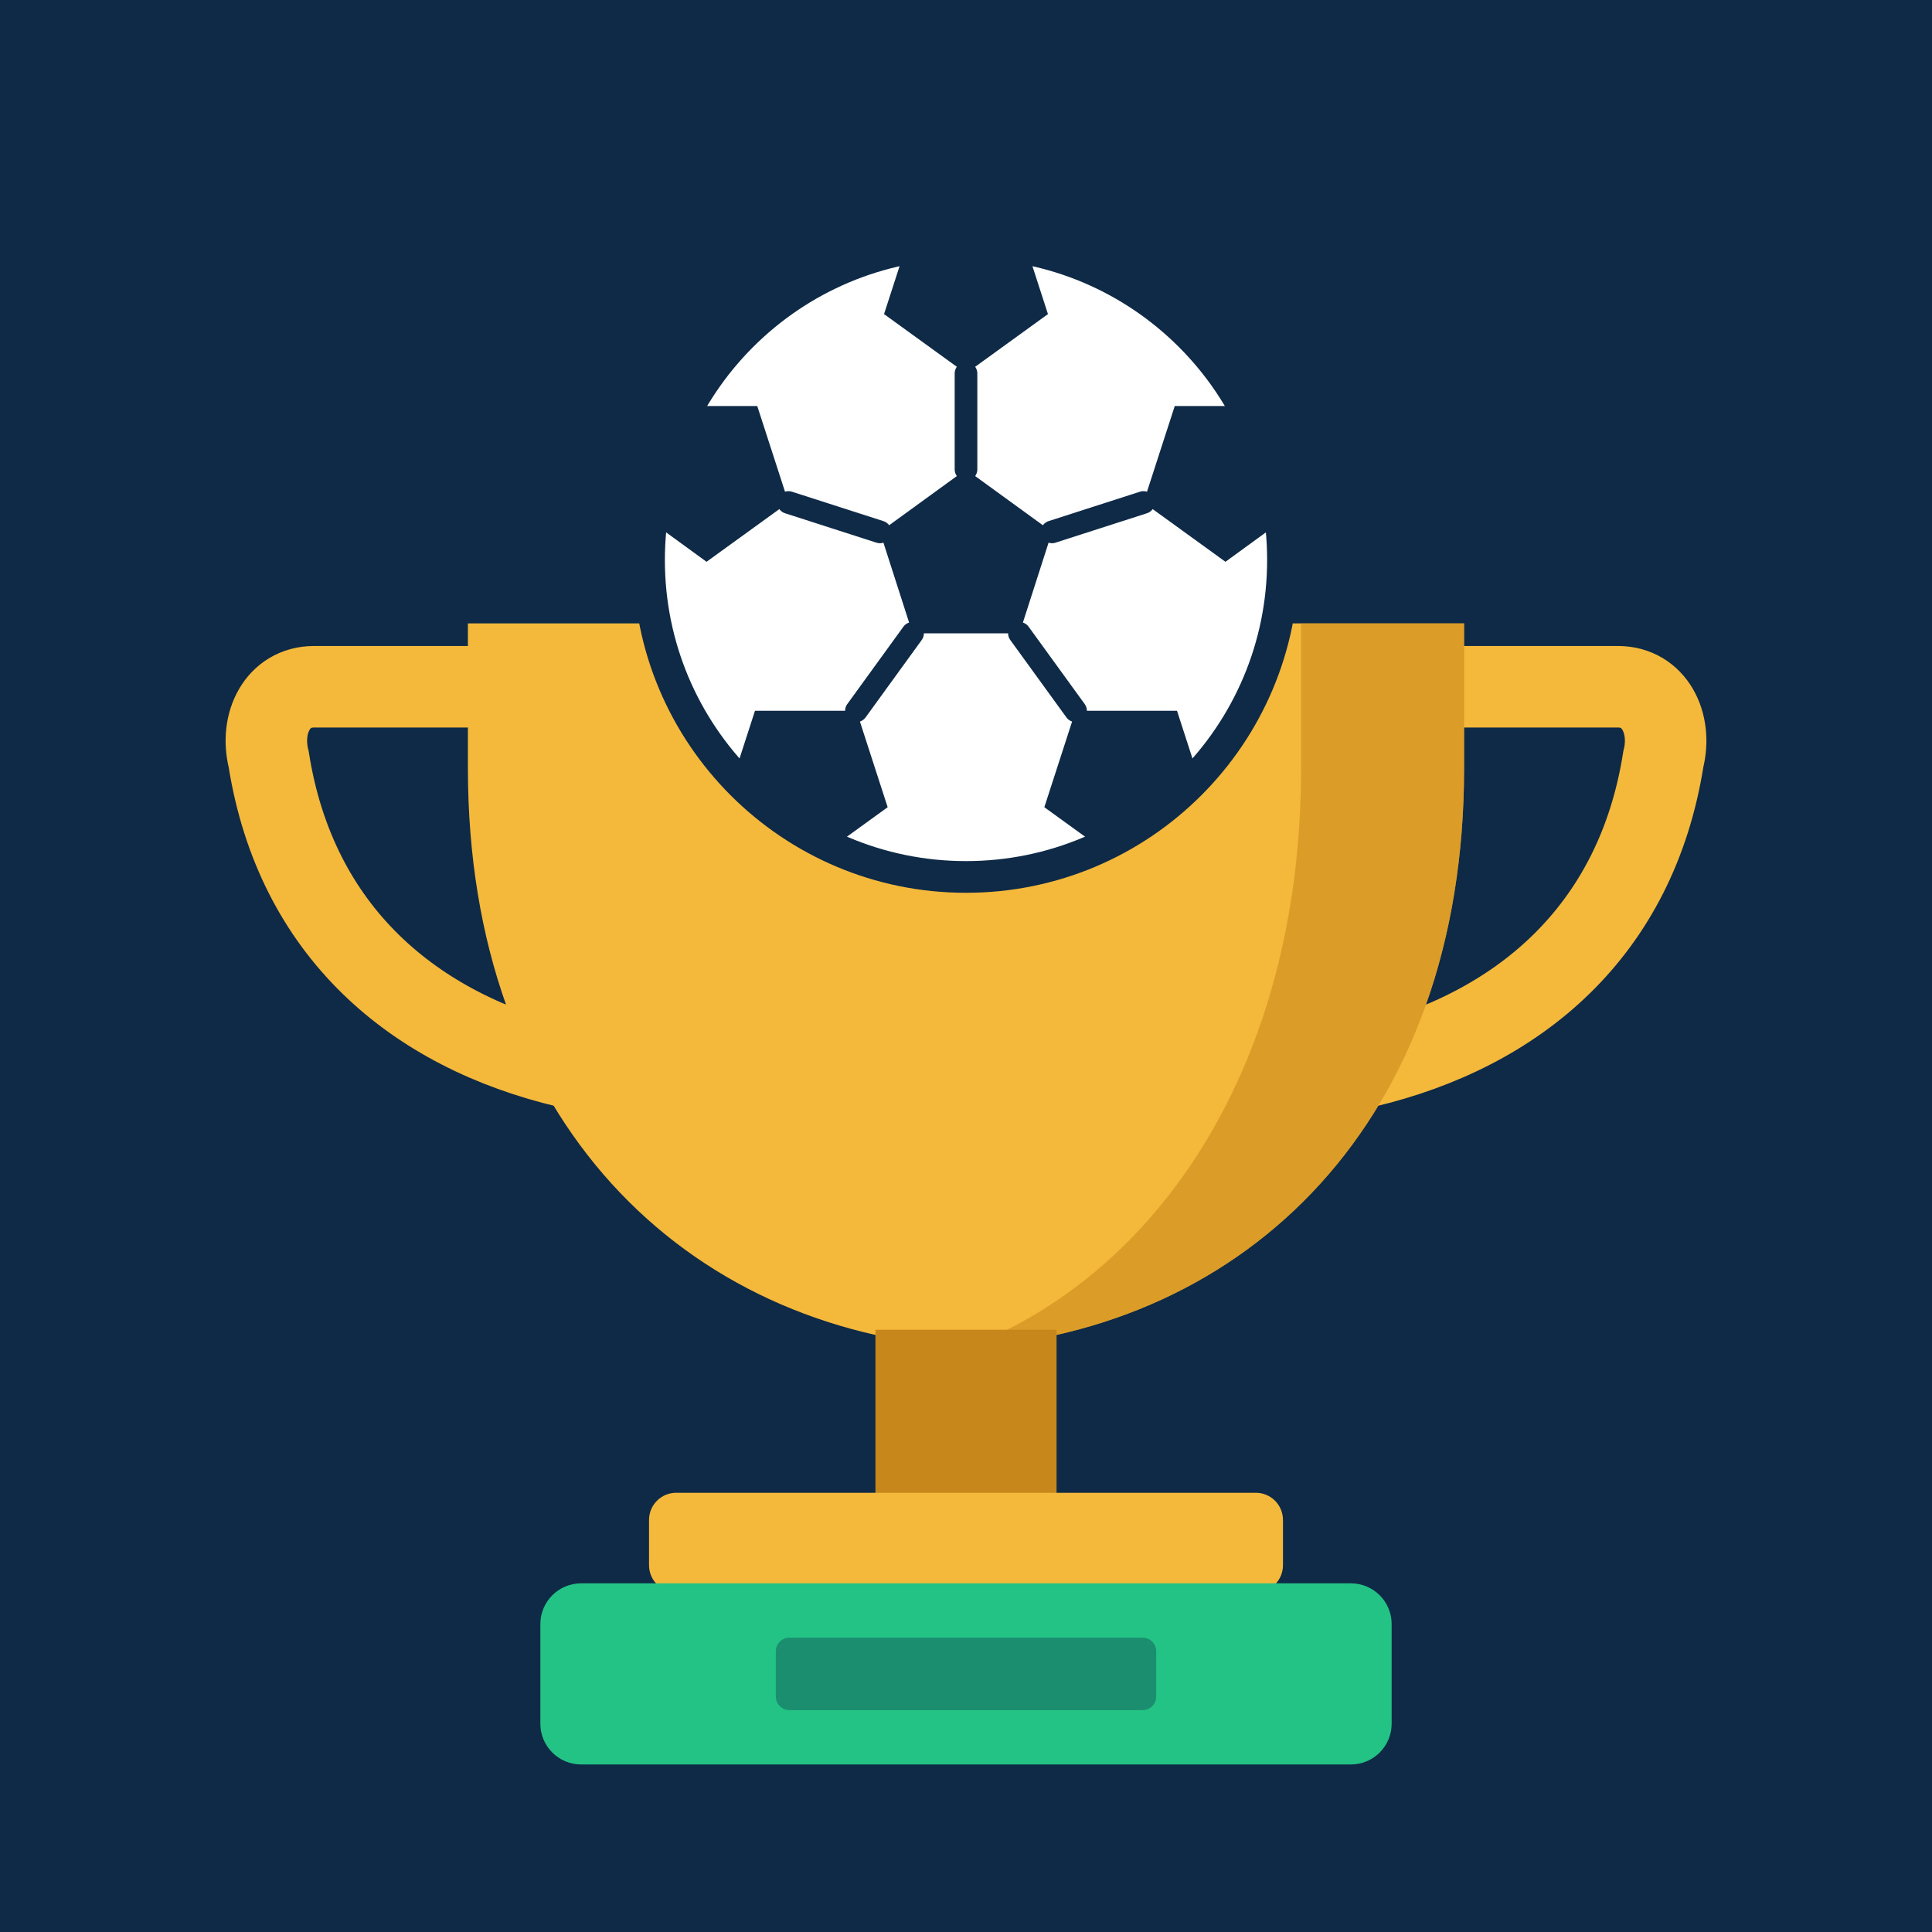
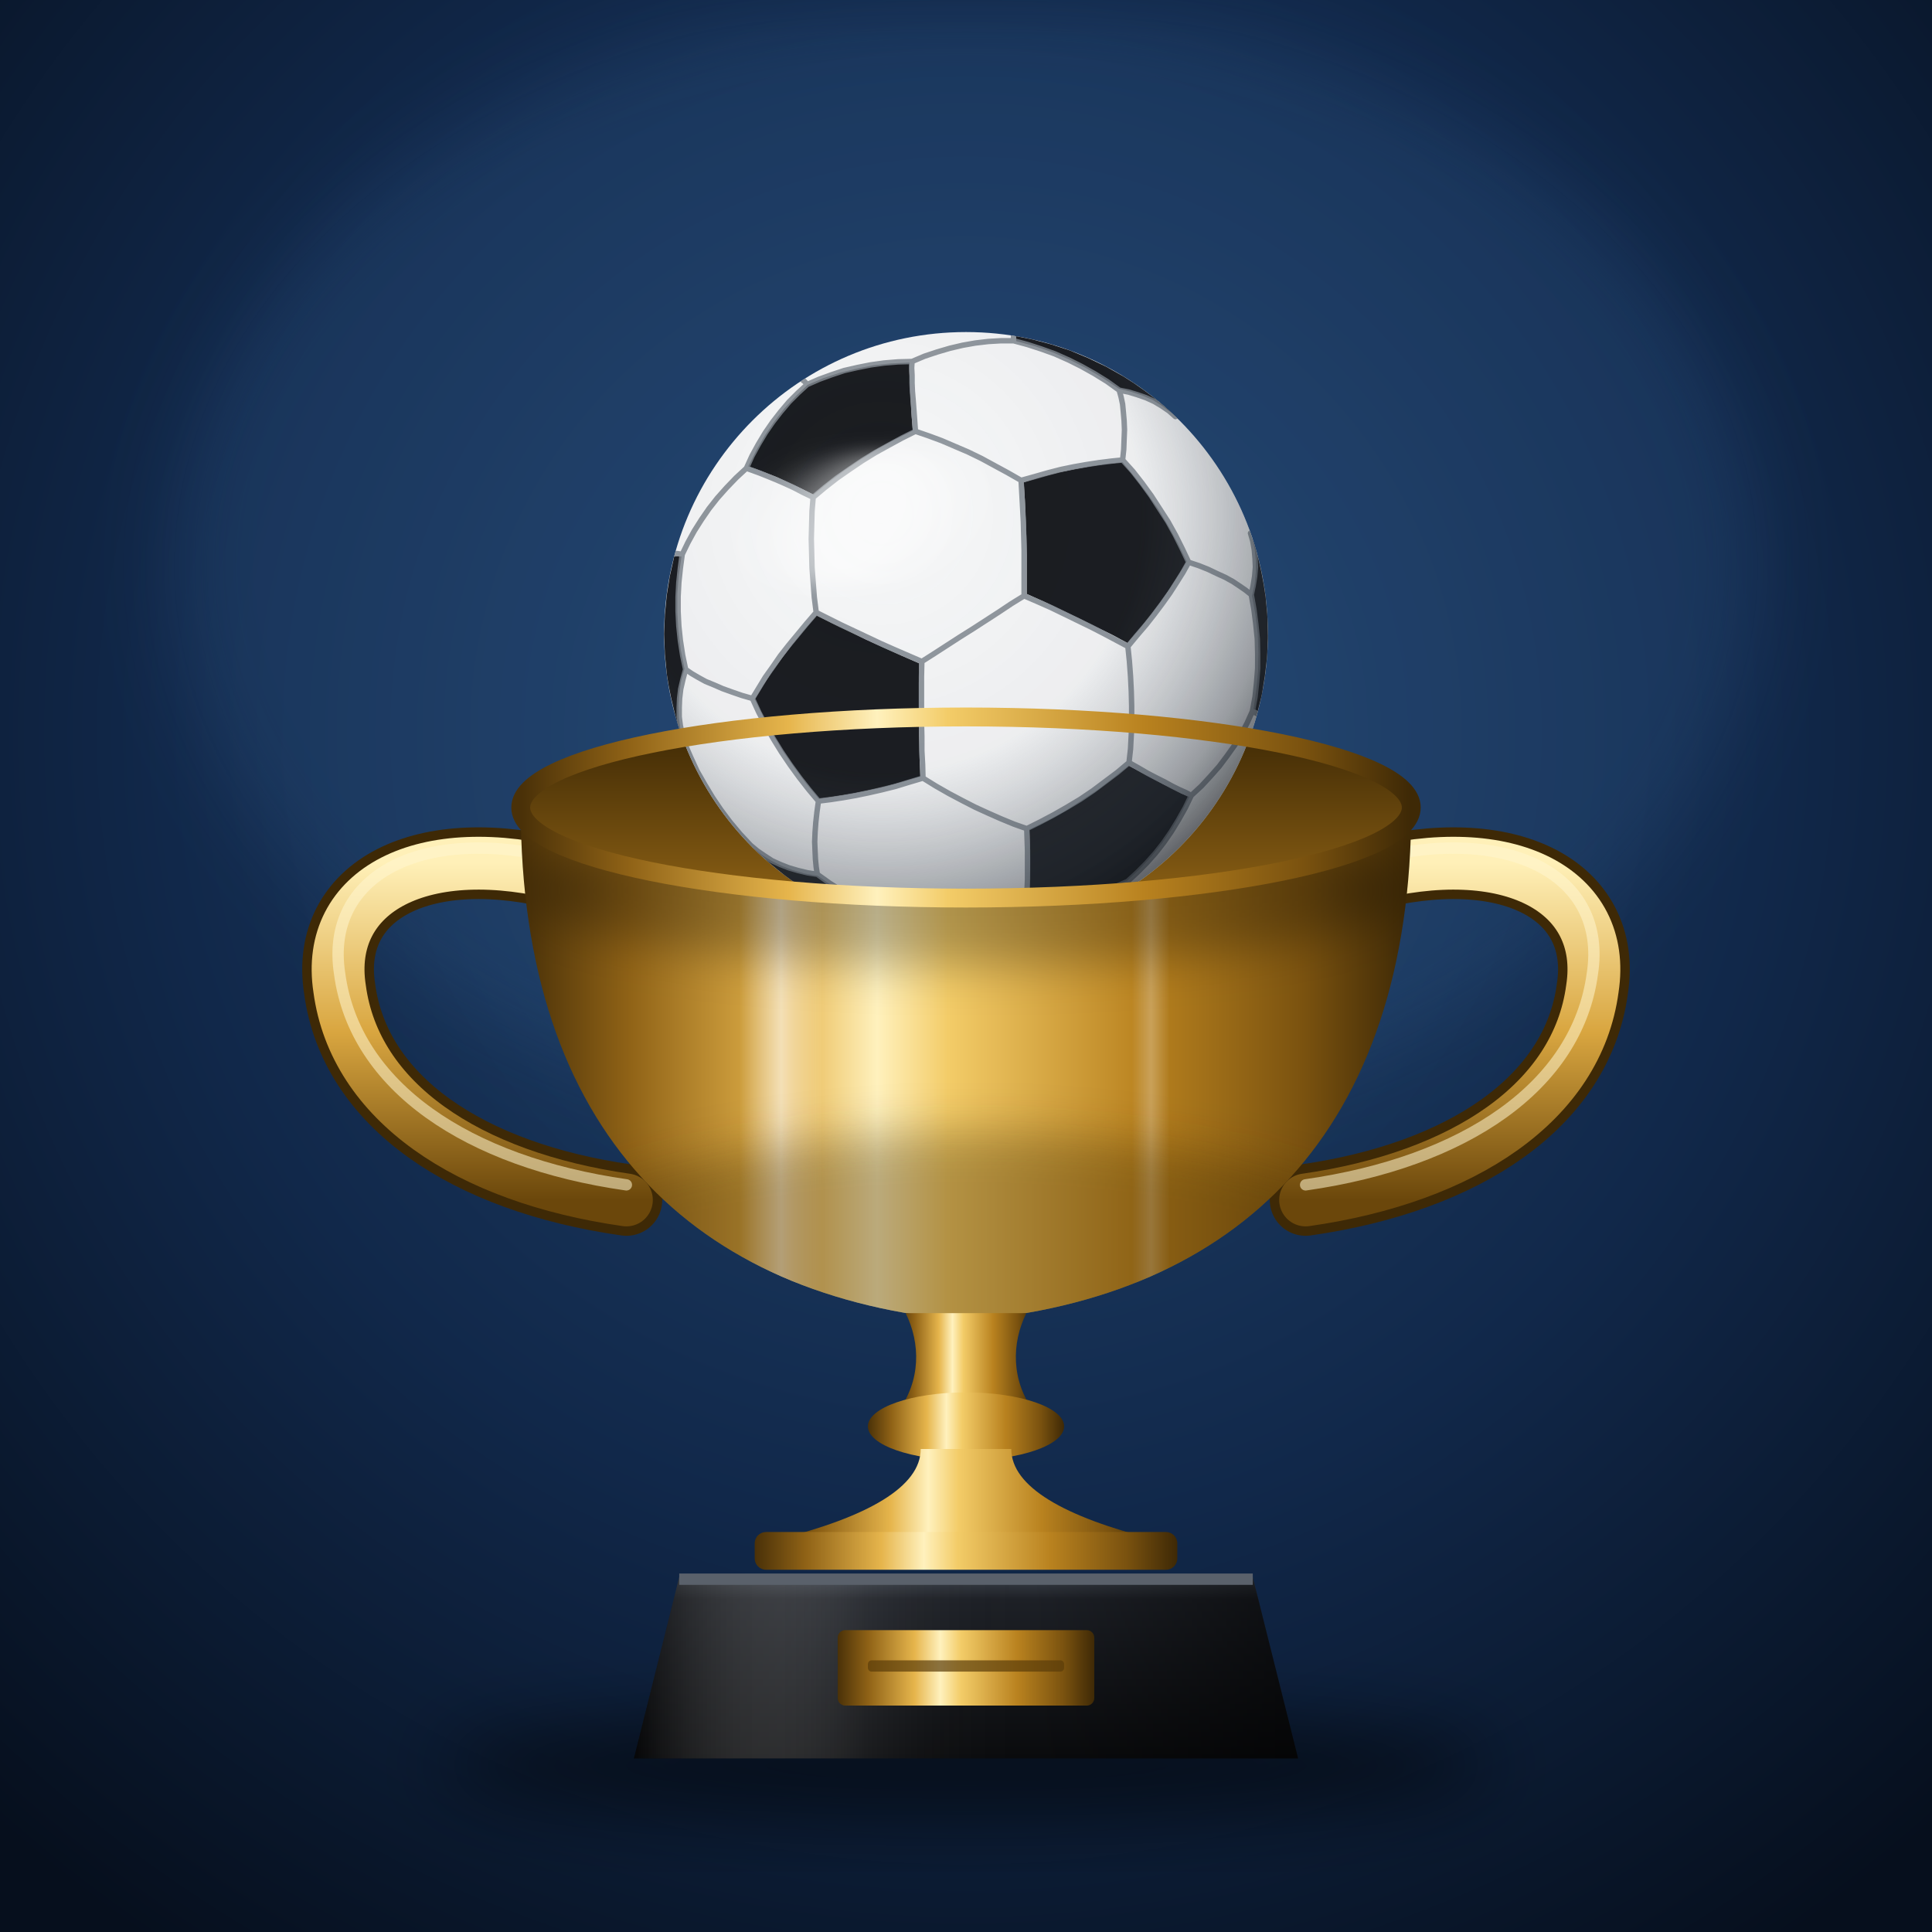
<svg xmlns="http://www.w3.org/2000/svg" viewBox="0 0 512 512">
-   <rect width="512" height="512" fill="#0F2A47" />
-   <g transform="translate(256 266) scale(1.2) translate(-256 -266)">
-     <path d="M150 196 H112 C104 196 100 204 102 212 C108 250 134 272 168 280" fill="none" stroke="#F4B83A" stroke-width="18" stroke-linecap="round" />
-     <path d="M362 196 H400 C408 196 412 204 410 212 C404 250 378 272 344 280" fill="none" stroke="#F4B83A" stroke-width="18" stroke-linecap="round" />
-     <path d="M146 182 H366 V214 C366 292 318 338 256 342 C194 338 146 292 146 214 Z" fill="#F4B83A" />
-     <path d="M256 342 C318 338 366 292 366 214 V182 H330 V214 C330 280 298 326 256 342 Z" fill="#C8871A" opacity=".55" />
-     <rect x="236" y="338" width="40" height="40" fill="#C8871A" />
-     <rect x="186" y="374" width="140" height="22" rx="6" fill="#F4B83A" />
-     <rect x="162" y="394" width="188" height="40" rx="9" fill="#22C384" />
-     <rect x="214" y="406" width="84" height="16" rx="3" fill="#0F2A47" opacity=".35" />
-     <g>
-       <clipPath id="ysrbc">
-         <circle cx="256" cy="168" r="70" />
-       </clipPath>
-       <circle cx="256" cy="168" r="70" fill="#FFFFFF" />
-       <g clip-path="url(#ysrbc)" fill="#0F2A47">
-         <polygon points="256.0,148.0 275.0,161.8 267.8,184.2 244.2,184.2 237.0,161.8" />
-         <polygon points="267.2,92.4 274.1,113.7 256.0,126.8 237.9,113.7 244.8,92.4" />
-         <polygon points="331.3,155.3 313.3,168.4 295.2,155.3 302.1,134.0 324.4,134.0" />
-         <polygon points="291.4,235.7 273.3,222.6 280.2,201.3 302.6,201.3 309.5,222.6" />
-         <polygon points="202.5,222.6 209.4,201.3 231.8,201.3 238.7,222.6 220.6,235.7" />
-         <polygon points="187.6,134.0 209.9,134.0 216.8,155.3 198.7,168.4 180.7,155.3" />
-       </g>
-       <path d="M256.0 148.0L256.0 126.8M275.0 161.8L295.2 155.3M267.8 184.2L280.2 201.3M244.2 184.2L231.8 201.3M237.0 161.8L216.8 155.3" stroke="#0F2A47" stroke-width="5" stroke-linecap="round" fill="none" clip-path="url(#ysrbc)" />
-       <circle cx="256" cy="168" r="70" fill="none" stroke="#0F2A47" stroke-width="7" />
+   <defs>
+     <linearGradient id="yg" x1="0" x2="1" y1="0" y2="0">
+       <stop offset="0" stop-color="#4a3108" />
+       <stop offset=".12" stop-color="#8f6216" />
+       <stop offset=".3" stop-color="#e6b54c" />
+       <stop offset=".4" stop-color="#fff1bd" />
+       <stop offset=".48" stop-color="#f3cc68" />
+       <stop offset=".7" stop-color="#b9821f" />
+       <stop offset=".88" stop-color="#7a520f" />
+       <stop offset="1" stop-color="#3e2906" />
+     </linearGradient>
+     <linearGradient id="ygv" x1="0" x2="0" y1="0" y2="1">
+       <stop offset="0" stop-color="#fff0b8" />
+       <stop offset=".5" stop-color="#d9a640" />
+       <stop offset="1" stop-color="#6b470b" />
+     </linearGradient>
+     <linearGradient id="yin" x1="0" x2="0" y1="0" y2="1">
+       <stop offset="0" stop-color="#3a2604" />
+       <stop offset="1" stop-color="#8a5f14" />
+     </linearGradient>
+     <radialGradient id="ybg" cx=".5" cy=".38" r=".75">
+       <stop offset="0" stop-color="#22466f" />
+       <stop offset=".55" stop-color="#11284a" />
+       <stop offset="1" stop-color="#060f1d" />
+     </radialGradient>
+     <radialGradient id="yshade" cx=".36" cy=".3" r=".78">
+       <stop offset="0" stop-color="#fff" stop-opacity="0" />
+       <stop offset=".55" stop-color="#5b6470" stop-opacity=".05" />
+       <stop offset=".85" stop-color="#2a313a" stop-opacity=".45" />
+       <stop offset="1" stop-color="#0b0e12" stop-opacity=".75" />
+     </radialGradient>
+     <linearGradient id="ypl" x1="0" x2="0" y1="0" y2="1">
+       <stop offset="0" stop-color="#3a3f47" />
+       <stop offset=".12" stop-color="#1d2026" />
+       <stop offset="1" stop-color="#0a0b0d" />
+     </linearGradient>
+     <linearGradient id="yplh" x1="0" x2="1" y1="0" y2="0">
+       <stop offset="0" stop-color="#000" stop-opacity=".5" />
+       <stop offset=".35" stop-color="#fff" stop-opacity=".07" />
+       <stop offset=".6" stop-color="#000" stop-opacity="0" />
+       <stop offset="1" stop-color="#000" stop-opacity=".55" />
+     </linearGradient>
+     <linearGradient id="yspec" x1="0" x2="1">
+       <stop offset="0" stop-color="#fff" stop-opacity="0" />
+       <stop offset=".5" stop-color="#fff" stop-opacity=".75" />
+       <stop offset="1" stop-color="#fff" stop-opacity="0" />
+     </linearGradient>
+     <filter id="yblur" x="-50%" y="-50%" width="200%" height="200%">
+       <feGaussianBlur stdDeviation="6" />
+     </filter>
+     <filter id="ysoft" x="-50%" y="-50%" width="200%" height="200%">
+       <feGaussianBlur stdDeviation="10" />
+     </filter>
+     <clipPath id="yclip">
+       <circle cx="256" cy="168" r="80" />
+     </clipPath>
+     <clipPath id="ybody">
+       <path d="M138 214 A118 24 0 0 0 374 214 C374 300 328 344 256 350 C184 344 138 300 138 214 Z" />
+     </clipPath>
+   </defs>
+   <rect width="512" height="512" fill="url(#ybg)" />
+   <ellipse cx="256" cy="150" rx="210" ry="150" fill="#3b6aa0" opacity=".18" filter="url(#ysoft)" />
+   <ellipse cx="256" cy="468" rx="140" ry="14" fill="#000" opacity=".55" filter="url(#ysoft)" />
+   <path d="M150 232 C112 222 86 236 90 262 C94 292 124 312 166 318" fill="none" stroke="#3e2906" stroke-width="19" stroke-linecap="round" />
+   <path d="M150 232 C112 222 86 236 90 262 C94 292 124 312 166 318" fill="none" stroke="url(#ygv)" stroke-width="14" stroke-linecap="round" />
+   <path d="M150 232 C112 222 86 236 90 262 C94 292 124 312 166 318" fill="none" stroke="#fff6d0" stroke-width="3" stroke-linecap="round" opacity=".55" transform="translate(0 -4)" />
+   <path d="M362 232 C400 222 426 236 422 262 C418 292 388 312 346 318" fill="none" stroke="#3e2906" stroke-width="19" stroke-linecap="round" />
+   <path d="M362 232 C400 222 426 236 422 262 C418 292 388 312 346 318" fill="none" stroke="url(#ygv)" stroke-width="14" stroke-linecap="round" />
+   <path d="M362 232 C400 222 426 236 422 262 C418 292 388 312 346 318" fill="none" stroke="#fff6d0" stroke-width="3" stroke-linecap="round" opacity=".55" transform="translate(0 -4)" />
+   <ellipse cx="256" cy="214" rx="118" ry="24" fill="url(#yin)" />
+   <g>
+     <circle cx="256" cy="168" r="80" fill="#f4f5f6" />
+     <g clip-path="url(#yclip)">
+       <polygon points="243.6,175.8 238.8,173.7 234.1,171.6 229.5,169.5 225.0,167.3 220.6,165.2 216.4,163.1 213.2,166.8 210.1,170.6 207.3,174.3 204.6,178.0 202.2,181.7 200.0,185.3 202.3,190.0 204.8,194.6 207.5,199.1 210.5,203.4 213.6,207.6 217.0,211.7 221.2,211.1 225.5,210.4 230.0,209.5 234.5,208.5 239.2,207.2 243.9,205.8 243.7,201.1 243.6,196.2 243.5,191.2 243.5,186.2 243.5,181.0" fill="#17191d" />
+       <polygon points="332.2,187.9 332.9,188.2 333.2,188.4 333.3,188.6 333.3,188.7 333.2,188.8 333.2,188.9 334.4,184.1 335.2,179.1 335.8,174.0 336.0,168.8 335.9,163.5 335.4,158.2 334.9,154.9 334.3,151.7 333.6,148.6 332.8,145.6 331.9,142.7 330.9,139.9 331.9,142.7 332.5,145.5 332.8,148.5 332.8,151.6 332.5,154.7 331.8,157.9 332.7,162.9 333.3,168.0 333.5,173.0 333.4,178.0 332.9,183.0" fill="#17191d" />
+       <polygon points="298.7,233.4 302.0,230.3 305.1,227.0 308.0,223.4 310.6,219.6 313.0,215.5 315.2,211.2 313.1,210.3 310.8,209.1 308.2,207.8 305.4,206.3 302.4,204.7 299.1,202.9 295.1,206.1 290.9,209.3 286.5,212.2 282.1,215.0 277.5,217.5 272.8,219.8 272.9,223.6 273.0,227.2 273.0,230.5 272.9,233.5 272.8,236.3 272.5,238.7 277.2,238.6 281.8,238.2 286.2,237.4 290.6,236.4 294.7,235.0" fill="#17191d" />
+       <polygon points="297.8,99.8 293.2,97.2 288.4,94.9 283.6,92.9 278.7,91.3 273.8,90.0 268.9,89.0 269.0,89.1 269.1,89.1 269.2,89.1 269.3,89.2 269.3,89.6 269.3,90.4 274.1,91.7 278.8,93.3 283.4,95.3 287.9,97.6 292.3,100.2 296.5,103.0 299.7,103.8 302.7,104.8 305.5,106.0 308.0,107.6 310.4,109.4 312.5,111.4 310.4,109.3 308.1,107.3 305.8,105.4 303.3,103.5 300.6,101.6" fill="#17191d" />
+       <polygon points="215.6,131.1 219.6,127.8 223.9,124.6 228.2,121.7 232.7,118.9 237.3,116.4 241.9,114.1 241.6,110.4 241.4,107.0 241.2,103.8 241.1,101.0 241.0,98.4 241.0,96.1 236.2,96.3 231.5,96.8 227.0,97.7 222.5,98.8 218.2,100.2 214.0,102.0 210.9,105.0 207.9,108.2 205.2,111.7 202.7,115.4 200.4,119.4 198.3,123.6 200.6,124.4 203.2,125.4 206.0,126.5 209.0,127.9 212.2,129.4" fill="#17191d" />
+       <polygon points="176.7,178.6 177.2,181.7 177.8,184.7 178.5,187.7 179.2,190.5 180.1,193.3 181.1,196.1 180.3,193.2 179.9,190.1 179.8,187.0 180.0,183.8 180.5,180.5 181.4,177.2 180.4,172.2 179.8,167.2 179.5,162.3 179.5,157.3 179.9,152.4 180.6,147.5 179.6,147.4 179.0,147.4 178.7,147.4 178.7,147.5 178.6,147.7 178.6,147.8 177.5,152.7 176.7,157.7 176.2,162.9 176.0,168.0 176.2,173.3" fill="#17191d" />
+       <polygon points="199.5,224.6 201.6,226.6 203.8,228.6 206.1,230.5 208.5,232.4 211.0,234.2 213.7,235.9 218.3,238.6 223.0,240.9 227.8,242.9 232.6,244.5 237.5,245.8 242.5,246.9 242.6,246.9 242.7,246.9 242.8,246.9 243.0,246.6 243.2,246.0 243.4,245.1 238.7,243.7 234.1,242.0 229.6,240.0 225.1,237.6 220.9,235.0 216.7,232.1 213.3,231.5 210.1,230.6 207.2,229.5 204.4,228.1 201.8,226.5" fill="#17191d" />
+       <polygon points="271.3,127.8 271.6,132.4 271.8,137.2 272.0,142.1 272.1,147.1 272.1,152.2 272.1,157.4 276.8,159.5 281.4,161.7 286.0,163.9 290.4,166.1 294.7,168.2 298.8,170.4 301.9,166.8 304.9,163.1 307.6,159.5 310.1,155.9 312.4,152.3 314.5,148.8 312.2,144.1 309.7,139.5 307.0,135.0 304.0,130.7 300.8,126.5 297.5,122.5 293.4,122.9 289.3,123.5 284.9,124.3 280.5,125.2 275.9,126.4" fill="#17191d" />
+       <path d="M242.6 114.3 L246.1 115.5 L249.6 116.8 L253.1 118.3 L256.6 119.8 L260.1 121.5 L263.6 123.4 L267.1 125.3 L270.6 127.3 M242.6 114.3 L242.4 111.4 L242.2 108.7 L242.0 106.1 L241.8 103.7 L241.7 101.5 L241.7 99.4 L241.6 97.5 L241.7 95.8 M242.6 114.3 L239.0 116.1 L235.5 118.0 L231.9 120.0 L228.5 122.1 L225.1 124.4 L221.8 126.7 L218.6 129.2 L215.5 131.8 M311.5 110.4 L309.8 108.9 L307.9 107.6 L305.9 106.4 L303.7 105.4 L301.4 104.6 L299.1 103.9 L296.6 103.4 M181.4 196.9 L183.0 200.6 L184.7 204.3 L186.7 207.8 L188.8 211.3 L191.1 214.7 L193.5 217.9 L196.1 221.0 L198.9 224.0 M181.4 196.9 L180.8 194.6 L180.3 192.3 L180.0 190.0 L180.0 187.5 L180.1 185.1 L180.4 182.6 L181.0 180.0 L181.7 177.4 M272.1 219.6 L268.7 218.4 L265.3 217.0 L261.9 215.5 L258.4 213.9 L254.9 212.1 L251.5 210.3 L248.0 208.3 L244.6 206.2 M272.1 219.6 L272.2 222.6 L272.3 225.4 L272.3 228.1 L272.3 230.6 L272.3 233.0 L272.2 235.2 L272.0 237.2 L271.8 239.0 M272.1 219.6 L275.7 217.8 L279.3 215.9 L282.8 213.9 L286.3 211.8 L289.7 209.5 L292.9 207.1 L296.1 204.7 L299.2 202.1 M243.5 247.0 L243.6 246.8 L243.7 246.4 L243.9 245.9 L244.1 245.1 M270.6 127.3 L270.8 130.9 L271.0 134.5 L271.2 138.3 L271.3 142.1 L271.4 145.9 L271.4 149.9 L271.4 153.8 L271.4 157.9 M270.6 127.3 L274.2 126.3 L277.7 125.3 L281.2 124.4 L284.6 123.7 L288.0 123.1 L291.3 122.6 L294.5 122.2 L297.5 121.9 M212.8 100.8 L213.1 101.0 L213.4 101.3 L213.9 101.9 M268.6 90.3 L268.6 89.7 L268.6 89.3 L268.6 89.0 M268.6 90.3 L265.3 90.3 L261.9 90.5 L258.5 90.9 L255.1 91.5 L251.7 92.3 L248.3 93.3 L245.0 94.4 L241.7 95.8 M268.6 90.3 L272.3 91.3 L276.0 92.5 L279.6 93.8 L283.2 95.4 L286.6 97.1 L290.0 99.0 L293.4 101.1 L296.6 103.4 M271.4 157.9 L275.1 159.5 L278.7 161.1 L282.2 162.8 L285.7 164.5 L289.2 166.2 L292.5 167.9 L295.7 169.6 L298.9 171.3 M271.4 157.9 L268.0 160.0 L264.7 162.2 L261.3 164.4 L257.9 166.6 L254.4 168.8 L251.0 171.0 L247.6 173.2 L244.3 175.3 M213.9 101.9 L217.1 100.5 L220.4 99.3 L223.7 98.2 L227.2 97.4 L230.7 96.7 L234.3 96.2 L238.0 95.9 L241.7 95.8 M213.9 101.9 L211.5 104.1 L209.1 106.5 L206.9 109.1 L204.8 111.8 L202.8 114.7 L201.0 117.7 L199.3 120.8 L197.8 124.1 M244.6 206.2 L240.9 207.3 L237.3 208.4 L233.7 209.3 L230.2 210.1 L226.8 210.8 L223.4 211.4 L220.1 211.9 L216.9 212.3 M244.6 206.2 L244.5 202.6 L244.3 198.9 L244.3 195.1 L244.2 191.3 L244.2 187.3 L244.2 183.4 L244.2 179.4 L244.3 175.3 M298.8 233.6 L299.1 234.2 L299.3 234.8 L299.4 235.1 L299.3 235.2 M298.8 233.6 L295.8 234.9 L292.6 236.0 L289.3 237.0 L286.0 237.7 L282.5 238.3 L279.0 238.8 L275.5 239.0 L271.8 239.0 M298.8 233.6 L301.4 231.2 L303.8 228.8 L306.2 226.1 L308.4 223.3 L310.4 220.4 L312.3 217.3 L314.1 214.1 L315.7 210.8 M331.4 141.3 L332.0 143.4 L332.4 145.7 L332.6 148.0 L332.7 150.3 L332.5 152.7 L332.1 155.2 L331.6 157.6 M271.8 239.0 L268.4 240.5 L265.0 241.7 L261.5 242.8 L258.0 243.6 L254.5 244.3 L251.1 244.7 L247.6 245.0 L244.1 245.1 M315.7 210.8 L318.4 208.3 L320.8 205.7 L323.1 203.1 L325.2 200.3 L327.2 197.5 L329.0 194.5 L330.5 191.6 L331.9 188.5 M315.7 210.8 L314.2 210.0 L312.4 209.2 L310.6 208.3 L308.6 207.2 L306.4 206.1 L304.1 204.9 L301.7 203.5 L299.2 202.1 M333.1 189.1 L332.9 189.0 L332.5 188.8 L331.9 188.5 M244.1 245.1 L240.5 244.1 L236.9 242.9 L233.3 241.5 L229.8 239.9 L226.4 238.1 L223.1 236.1 L219.8 234.0 L216.6 231.7 M331.6 157.6 L330.1 156.4 L328.5 155.3 L326.7 154.1 L324.7 153.0 L322.5 152.0 L320.2 150.9 L317.7 149.9 L315.0 149.0 M331.6 157.6 L332.3 161.5 L332.8 165.4 L333.2 169.3 L333.3 173.2 L333.3 177.1 L333.0 180.9 L332.6 184.7 L331.9 188.5 M216.3 162.3 L215.8 158.3 L215.5 154.4 L215.2 150.5 L215.1 146.6 L215.0 142.8 L215.1 139.1 L215.2 135.4 L215.5 131.8 M216.3 162.3 L213.8 165.2 L211.4 168.1 L209.0 171.0 L206.8 173.8 L204.8 176.7 L202.8 179.5 L201.1 182.3 L199.4 185.1 M216.3 162.3 L219.5 163.9 L222.9 165.6 L226.3 167.2 L229.7 168.8 L233.3 170.5 L236.9 172.1 L240.6 173.7 L244.3 175.3 M298.9 171.3 L301.3 168.4 L303.7 165.6 L305.9 162.8 L308.0 160.0 L310.0 157.2 L311.8 154.4 L313.5 151.7 L315.0 149.0 M298.9 171.3 L299.3 175.2 L299.6 179.2 L299.8 183.2 L299.9 187.1 L299.9 190.9 L299.8 194.7 L299.6 198.5 L299.2 202.1 M197.8 124.1 L199.5 124.7 L201.4 125.4 L203.4 126.2 L205.6 127.1 L207.9 128.1 L210.3 129.2 L212.8 130.5 L215.5 131.8 M197.8 124.1 L195.1 126.6 L192.5 129.3 L190.1 132.0 L187.9 134.8 L185.9 137.7 L184.0 140.7 L182.3 143.8 L180.8 146.9 M315.0 149.0 L313.3 145.4 L311.5 141.8 L309.5 138.2 L307.3 134.8 L305.1 131.4 L302.7 128.1 L300.2 124.9 L297.5 121.9 M216.9 212.3 L216.5 215.2 L216.2 217.9 L216.0 220.6 L215.9 223.1 L216.0 225.5 L216.1 227.7 L216.3 229.8 L216.6 231.7 M216.9 212.3 L214.3 209.2 L211.8 206.0 L209.4 202.7 L207.1 199.3 L205.0 195.9 L203.0 192.4 L201.1 188.8 L199.4 185.1 M296.6 103.4 L297.1 105.2 L297.5 107.1 L297.7 109.2 L297.9 111.5 L298.0 113.9 L297.9 116.4 L297.8 119.1 L297.5 121.9 M216.6 231.7 L214.0 231.3 L211.5 230.7 L209.1 230.0 L206.8 229.1 L204.6 228.1 L202.6 226.8 L200.7 225.5 L198.9 224.0 M199.4 185.1 L196.6 184.3 L194.0 183.4 L191.5 182.5 L189.2 181.5 L187.0 180.6 L185.0 179.5 L183.3 178.5 L181.7 177.4 M181.7 177.4 L180.9 173.6 L180.3 169.7 L179.9 165.9 L179.7 162.0 L179.7 158.2 L179.9 154.4 L180.3 150.6 L180.8 146.9 M180.8 146.9 L180.1 146.8 L179.5 146.7 L179.1 146.7 L178.9 146.8" fill="none" stroke="#7d848c" stroke-width="1.44" stroke-linecap="round" opacity=".85" />
    </g>
+     <circle cx="256" cy="168" r="80" fill="url(#yshade)" />
+     <ellipse cx="228.8" cy="137.6" rx="24.0" ry="16.0" fill="#fff" opacity=".55" filter="url(#yblur)" transform="rotate(-30 228.8 137.6)" />
  </g>
+   <path d="M138 214 A118 24 0 0 0 374 214 C374 300 328 344 256 350 C184 344 138 300 138 214 Z" fill="url(#yg)" />
+   <g clip-path="url(#ybody)">
+     <rect x="196" y="200" width="22" height="160" fill="url(#yspec)" opacity=".8" />
+     <rect x="300" y="200" width="10" height="160" fill="url(#yspec)" opacity=".35" />
+     <ellipse cx="256" cy="360" rx="150" ry="60" fill="#3a2604" opacity=".35" filter="url(#yblur)" />
+     <ellipse cx="256" cy="236" rx="118" ry="20" fill="#000" opacity=".28" filter="url(#yblur)" />
+   </g>
+   <path d="M138 214 A118 24 0 0 0 374 214" fill="none" stroke="#fff3c6" stroke-width="4" opacity=".9" />
+   <ellipse cx="256" cy="214" rx="118" ry="24" fill="none" stroke="url(#yg)" stroke-width="5" />
+   <path d="M240 348 C244 356 244 366 238 374 H274 C268 366 268 356 272 348 Z" fill="url(#yg)" />
+   <ellipse cx="256" cy="378" rx="26" ry="9" fill="url(#yg)" />
+   <path d="M244 384 C244 394 230 402 206 408 H306 C282 402 268 394 268 384 Z" fill="url(#yg)" />
+   <rect x="200" y="406" width="112" height="10" rx="3" fill="url(#yg)" />
+   <path d="M180 418 H332 L344 466 H168 Z" fill="url(#ypl)" />
+   <path d="M180 418 H332 L344 466 H168 Z" fill="url(#yplh)" />
+   <rect x="180" y="417" width="152" height="3" fill="#5a616b" />
+   <rect x="222" y="432" width="68" height="20" rx="2" fill="url(#yg)" />
+   <rect x="230" y="440" width="52" height="3" rx="1" fill="#5a3c08" opacity=".7" />
</svg>
